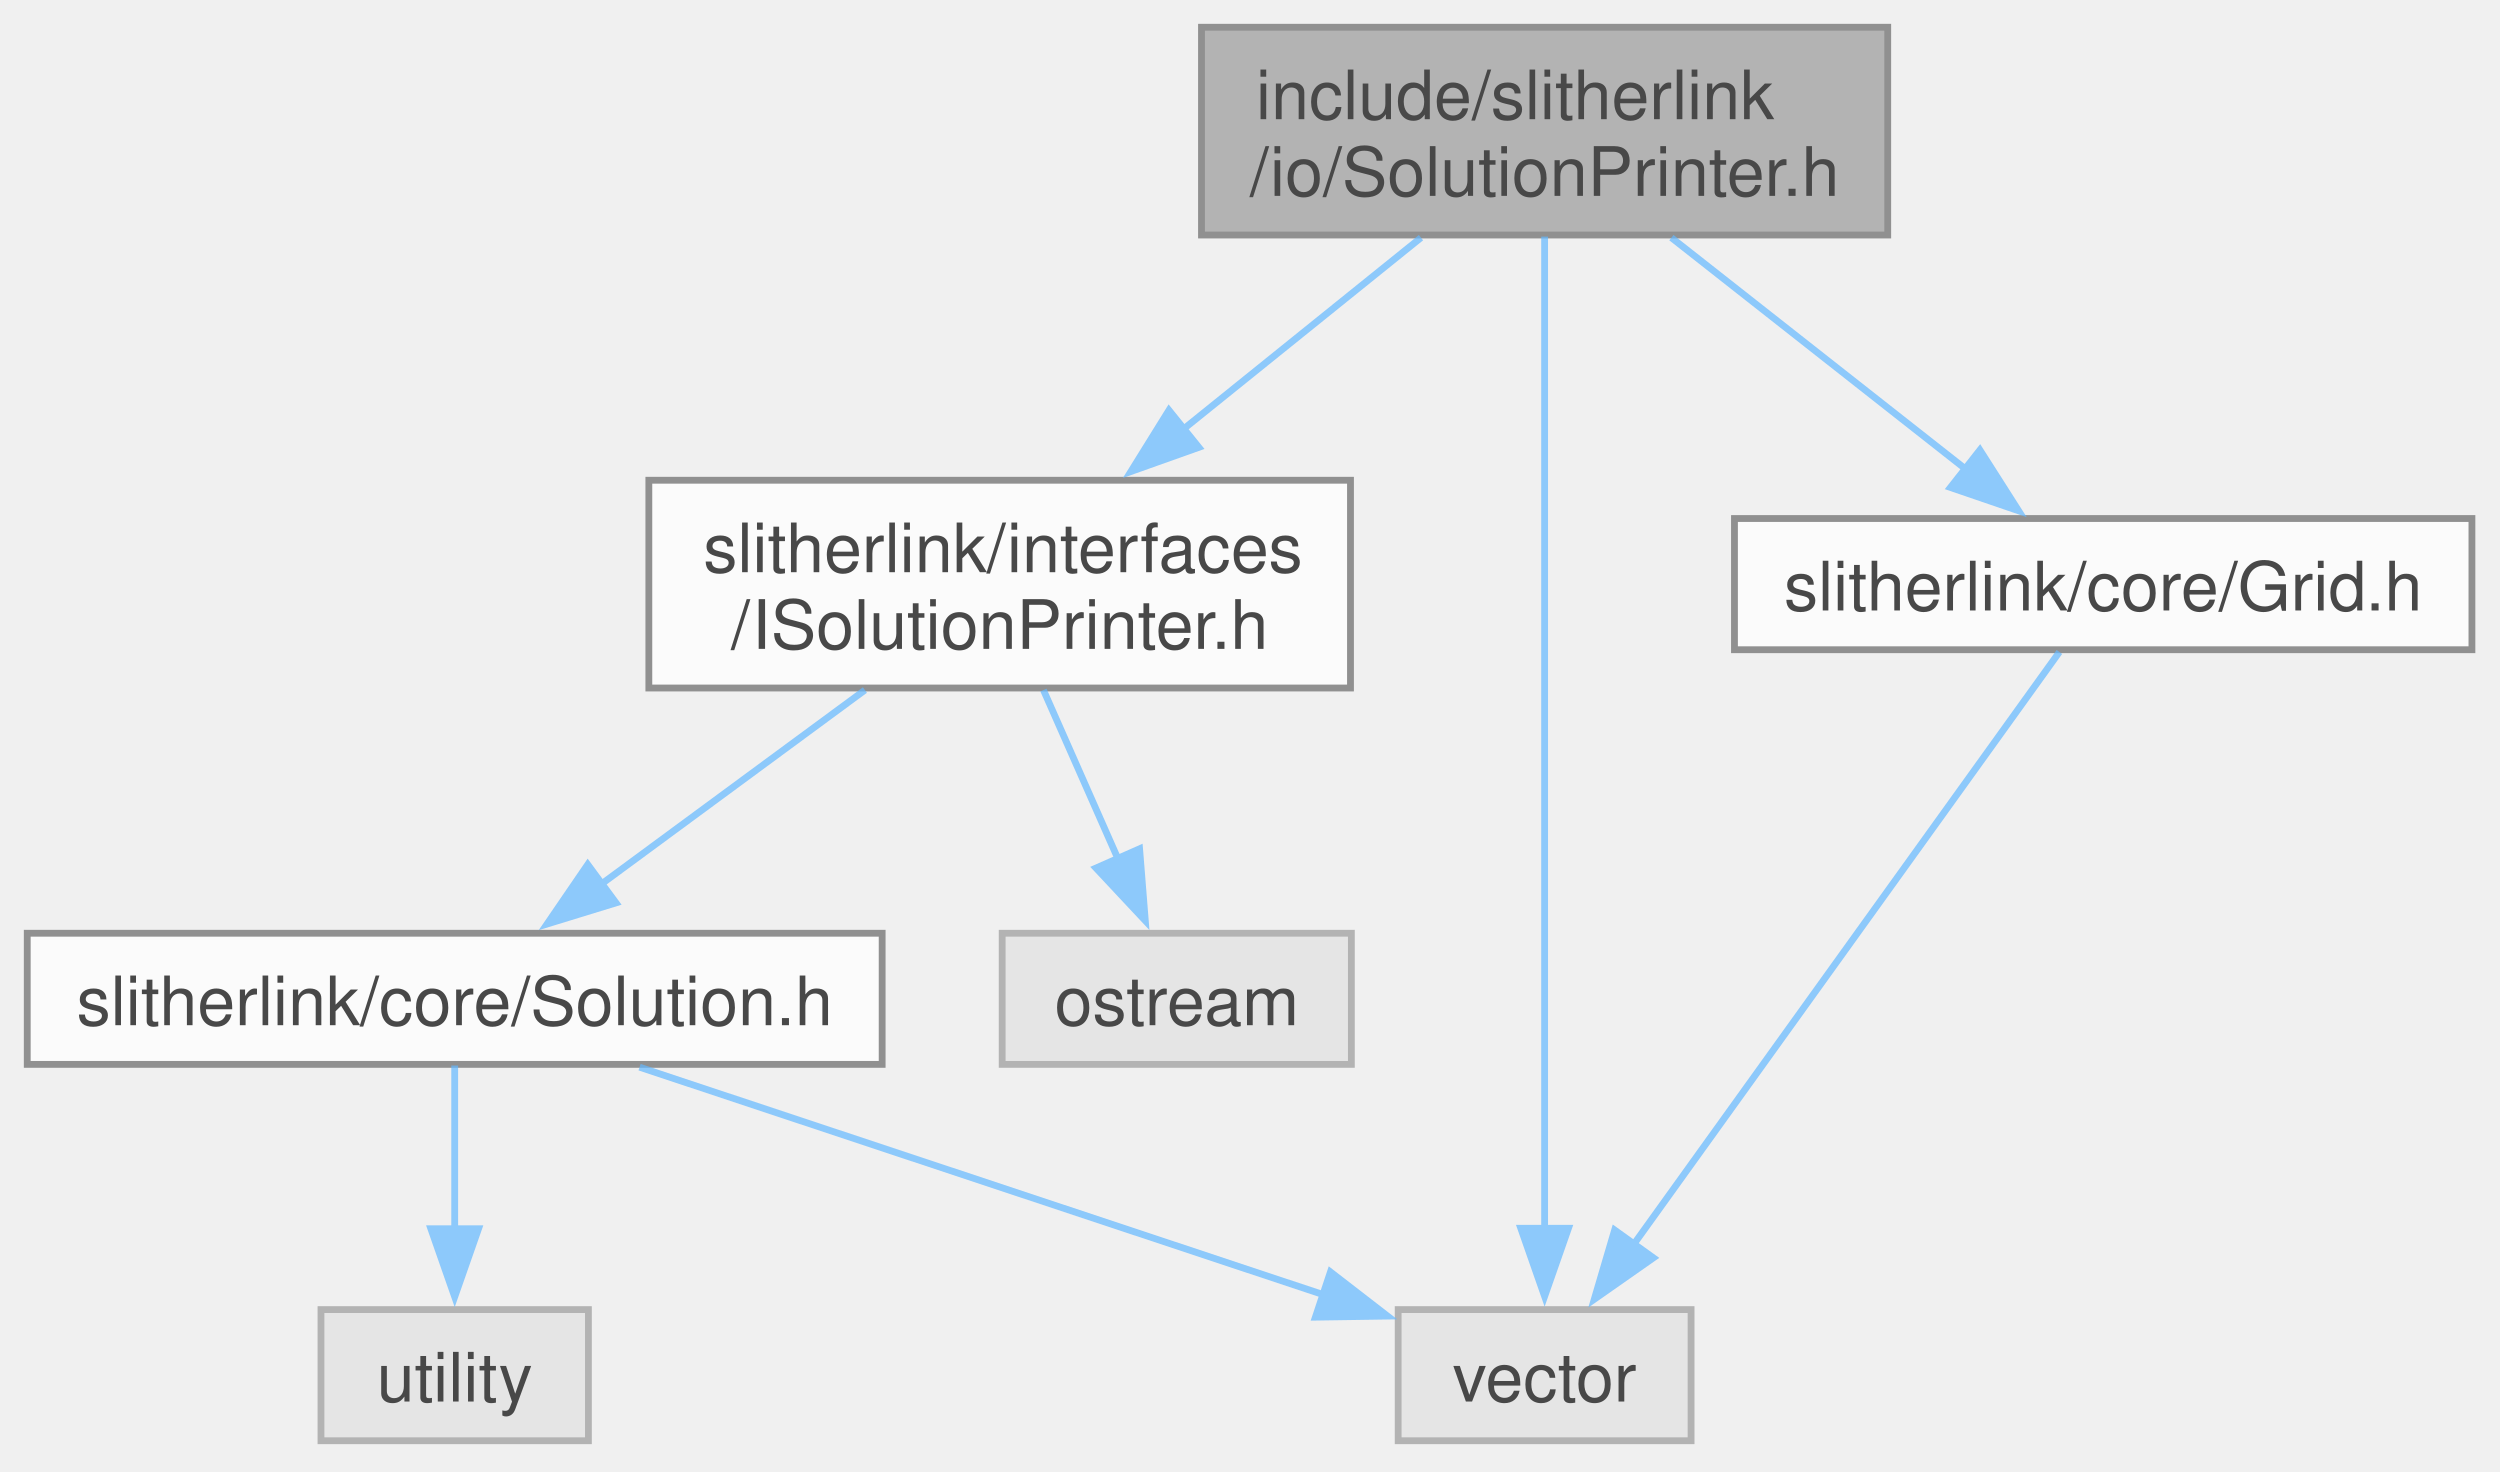
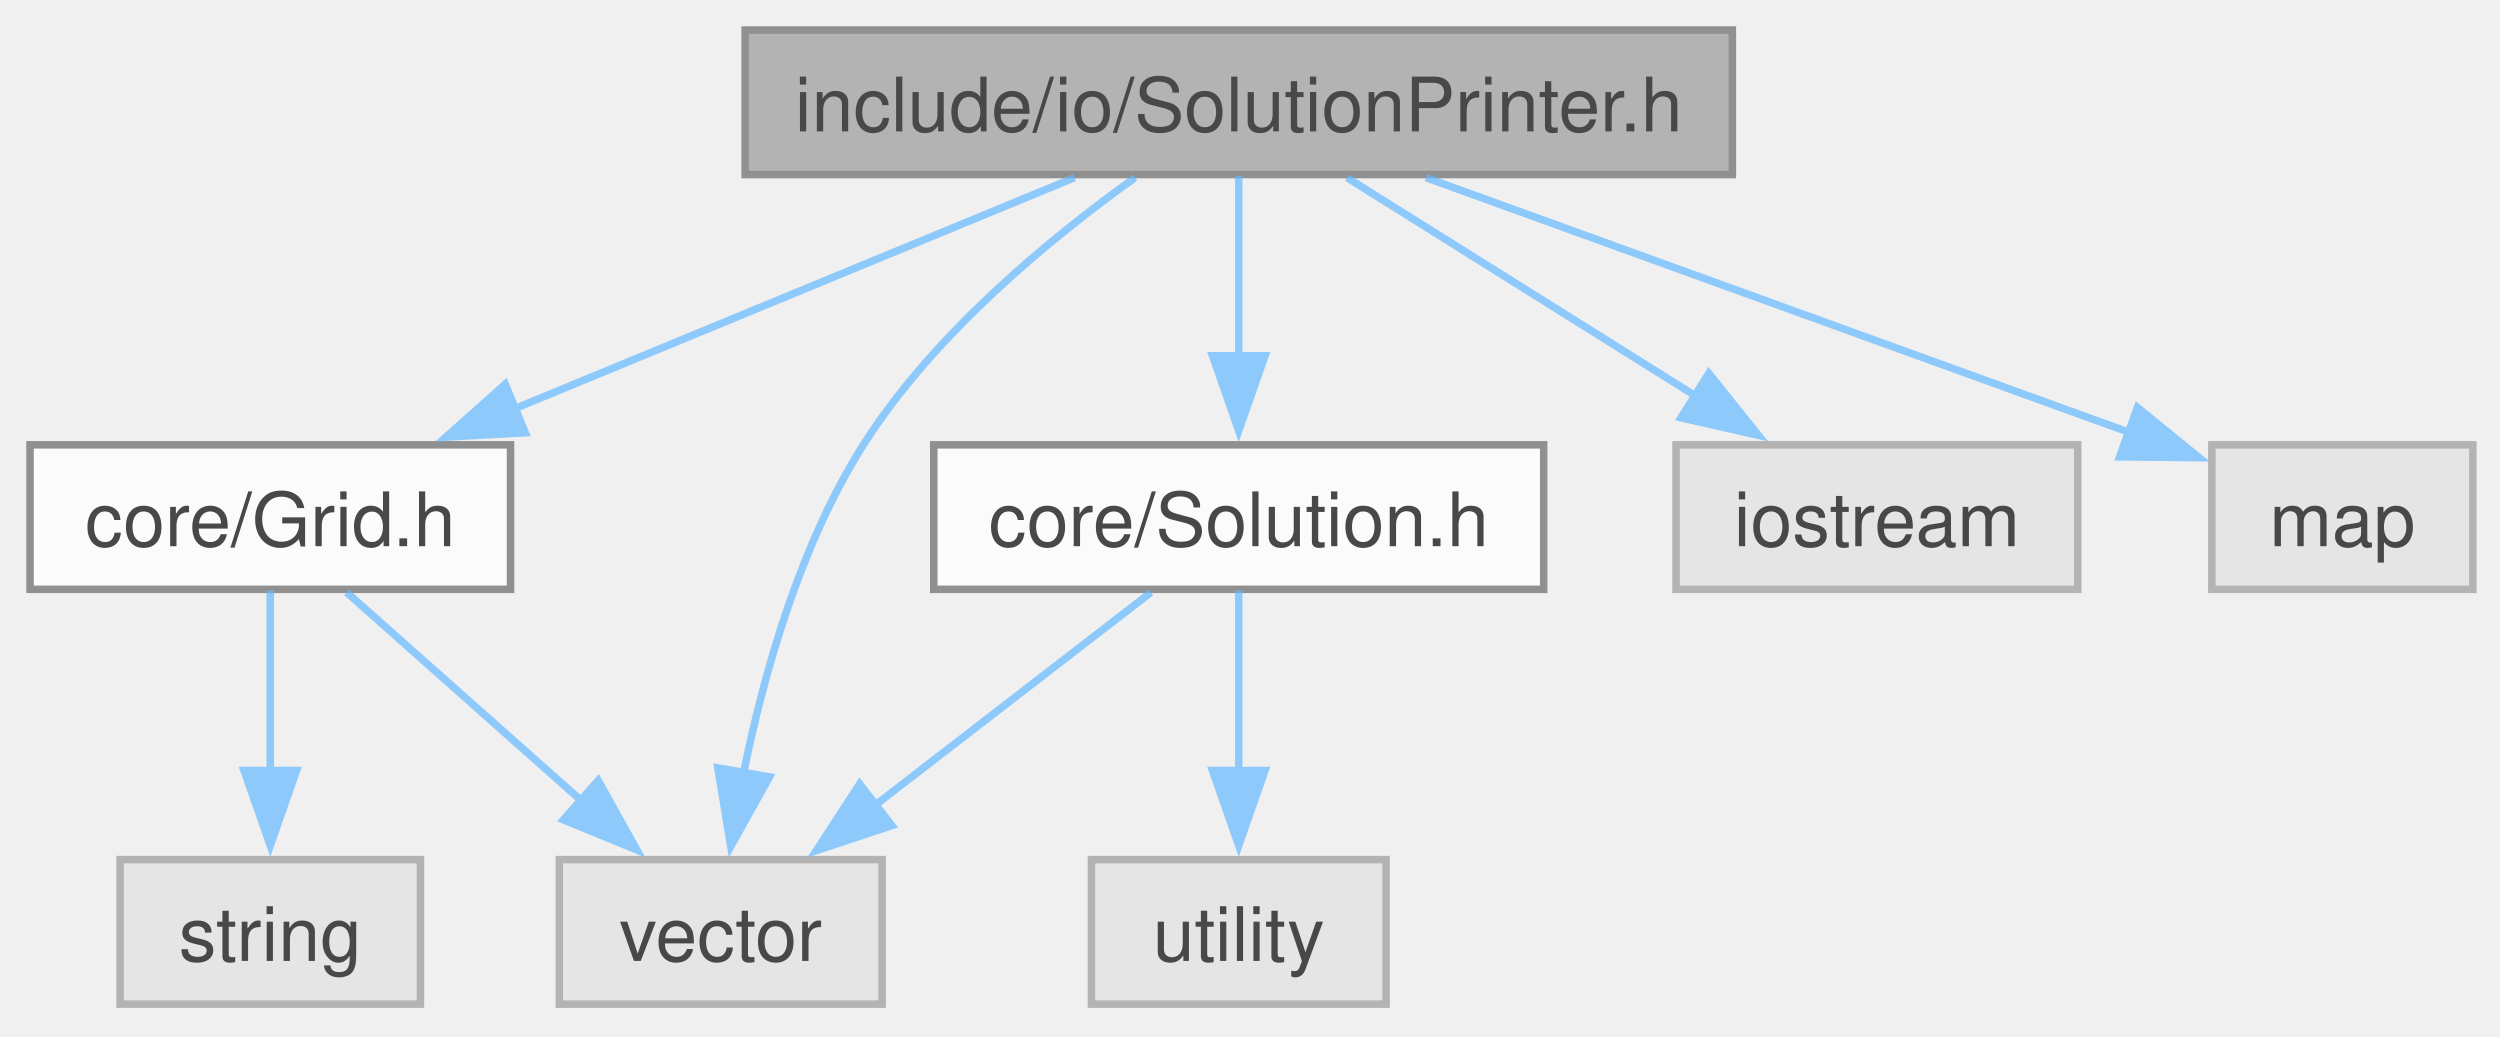
- <svg xmlns="http://www.w3.org/2000/svg" xmlns:xlink="http://www.w3.org/1999/xlink" width="367pt" height="216pt" viewBox="0.00 0.00 367.00 216.00">
+ <svg xmlns="http://www.w3.org/2000/svg" xmlns:xlink="http://www.w3.org/1999/xlink" width="333pt" height="138pt" viewBox="0.00 0.00 333.00 138.00">
  <svg id="main" version="1.1" xml:space="preserve">
    <style type="text/css">
.node, .edge {opacity: 0.7;}
.node.selected, .edge.selected {opacity: 1;}
.edge:hover path { stroke: red; }
.edge:hover polygon { stroke: red; fill: red; }
</style>
    <svg id="graph" class="graph">
-       <g id="graph0" class="graph" transform="scale(1 1) rotate(0) translate(4 211.5)">
+       <g id="graph0" class="graph" transform="scale(1 1) rotate(0) translate(4 133.75)">
        <g id="Node000001" class="node">
          <g id="a_Node000001">
            <a xlink:title=" ">
-               <polygon fill="#999999" stroke="#666666" points="273.12,-207.5 172.38,-207.5 172.38,-177 273.12,-177 273.12,-207.5" />
-               <text xml:space="preserve" text-anchor="start" x="180.38" y="-194" font-family="Helvetica,sans-Serif" font-size="10.00">include/slitherlink</text>
-               <text xml:space="preserve" text-anchor="middle" x="222.75" y="-182.75" font-family="Helvetica,sans-Serif" font-size="10.00">/io/SolutionPrinter.h</text>
+               <polygon fill="#999999" stroke="#666666" points="226.75,-129.75 95.25,-129.75 95.25,-110.5 226.75,-110.5 226.75,-129.75" />
+               <text xml:space="preserve" text-anchor="middle" x="161" y="-116.25" font-family="Helvetica,sans-Serif" font-size="10.00">include/io/SolutionPrinter.h</text>
            </a>
          </g>
        </g>
        <g id="Node000002" class="node">
          <g id="a_Node000002">
-             <a xlink:href="_i_solution_printer_8h.html" target="_top" xlink:title=" ">
-               <polygon fill="white" stroke="#666666" points="194.25,-141 91.25,-141 91.25,-110.5 194.25,-110.5 194.25,-141" />
-               <text xml:space="preserve" text-anchor="start" x="99.25" y="-127.5" font-family="Helvetica,sans-Serif" font-size="10.00">slitherlink/interfaces</text>
-               <text xml:space="preserve" text-anchor="middle" x="142.75" y="-116.25" font-family="Helvetica,sans-Serif" font-size="10.00">/ISolutionPrinter.h</text>
+             <a xlink:href="_grid_8h.html" target="_top" xlink:title=" ">
+               <polygon fill="white" stroke="#666666" points="64,-74.5 0,-74.5 0,-55.25 64,-55.25 64,-74.5" />
+               <text xml:space="preserve" text-anchor="middle" x="32" y="-61" font-family="Helvetica,sans-Serif" font-size="10.00">core/Grid.h</text>
            </a>
          </g>
        </g>
        <g id="edge1_Node000001_Node000002" class="edge">
          <g id="a_edge1_Node000001_Node000002">
            <a xlink:title=" ">
-               <path fill="none" stroke="#63b8ff" d="M204.6,-176.61C194.27,-168.28 181.13,-157.69 169.62,-148.42" />
-               <polygon fill="#63b8ff" stroke="#63b8ff" points="171.99,-145.83 162.01,-142.28 167.6,-151.28 171.99,-145.83" />
+               <path fill="none" stroke="#63b8ff" d="M139.12,-110.09C118.64,-101.64 87.79,-88.9 64.44,-79.27" />
+               <polygon fill="#63b8ff" stroke="#63b8ff" points="65.97,-76.11 55.39,-75.53 63.3,-82.58 65.97,-76.11" />
+             </a>
+           </g>
+         </g>
+         <g id="Node000003" class="node">
+           <g id="a_Node000003">
+             <a xlink:title=" ">
+               <polygon fill="#e0e0e0" stroke="#999999" points="113.5,-19.25 70.5,-19.25 70.5,0 113.5,0 113.5,-19.25" />
+               <text xml:space="preserve" text-anchor="middle" x="92" y="-5.75" font-family="Helvetica,sans-Serif" font-size="10.00">vector</text>
+             </a>
+           </g>
+         </g>
+         <g id="edge8_Node000001_Node000003" class="edge">
+           <g id="a_edge8_Node000001_Node000003">
+             <a xlink:title=" ">
+               <path fill="none" stroke="#63b8ff" d="M147.19,-110.09C135.91,-102.02 120.35,-89.23 111,-74.5 102.54,-61.18 97.7,-43.92 95.03,-30.7" />
+               <polygon fill="#63b8ff" stroke="#63b8ff" points="98.5,-30.26 93.34,-21.01 91.61,-31.47 98.5,-30.26" />
            </a>
          </g>
        </g>
        <g id="Node000005" class="node">
          <g id="a_Node000005">
-             <a xlink:title=" ">
-               <polygon fill="#e0e0e0" stroke="#999999" points="244.25,-19.25 201.25,-19.25 201.25,0 244.25,0 244.25,-19.25" />
-               <text xml:space="preserve" text-anchor="middle" x="222.75" y="-5.75" font-family="Helvetica,sans-Serif" font-size="10.00">vector</text>
+             <a xlink:href="_solution_8h.html" target="_top" xlink:title=" ">
+               <polygon fill="white" stroke="#666666" points="201.62,-74.5 120.38,-74.5 120.38,-55.25 201.62,-55.25 201.62,-74.5" />
+               <text xml:space="preserve" text-anchor="middle" x="161" y="-61" font-family="Helvetica,sans-Serif" font-size="10.00">core/Solution.h</text>
            </a>
          </g>
        </g>
-         <g id="edge8_Node000001_Node000005" class="edge">
-           <g id="a_edge8_Node000001_Node000005">
+         <g id="edge4_Node000001_Node000005" class="edge">
+           <g id="a_edge4_Node000001_Node000005">
            <a xlink:title=" ">
-               <path fill="none" stroke="#63b8ff" d="M222.75,-176.77C222.75,-144.72 222.75,-67.7 222.75,-30.89" />
-               <polygon fill="#63b8ff" stroke="#63b8ff" points="226.25,-31.19 222.75,-21.19 219.25,-31.19 226.25,-31.19" />
+               <path fill="none" stroke="#63b8ff" d="M161,-110.33C161,-103.82 161,-94.67 161,-86.37" />
+               <polygon fill="#63b8ff" stroke="#63b8ff" points="164.5,-86.37 161,-76.37 157.5,-86.37 164.5,-86.37" />
            </a>
          </g>
        </g>
        <g id="Node000007" class="node">
          <g id="a_Node000007">
-             <a xlink:href="_grid_8h.html" target="_top" xlink:title=" ">
-               <polygon fill="white" stroke="#666666" points="358.88,-135.38 250.62,-135.38 250.62,-116.12 358.88,-116.12 358.88,-135.38" />
-               <text xml:space="preserve" text-anchor="middle" x="304.75" y="-121.88" font-family="Helvetica,sans-Serif" font-size="10.00">slitherlink/core/Grid.h</text>
+             <a xlink:title=" ">
+               <polygon fill="#e0e0e0" stroke="#999999" points="272.75,-74.5 219.25,-74.5 219.25,-55.25 272.75,-55.25 272.75,-74.5" />
+               <text xml:space="preserve" text-anchor="middle" x="246" y="-61" font-family="Helvetica,sans-Serif" font-size="10.00">iostream</text>
            </a>
          </g>
        </g>
-         <g id="edge6_Node000001_Node000007" class="edge">
-           <g id="a_edge6_Node000001_Node000007">
+         <g id="edge7_Node000001_Node000007" class="edge">
+           <g id="a_edge7_Node000001_Node000007">
            <a xlink:title=" ">
-               <path fill="none" stroke="#63b8ff" d="M241.36,-176.61C254.29,-166.44 271.5,-152.91 284.73,-142.5" />
-               <polygon fill="#63b8ff" stroke="#63b8ff" points="286.65,-145.44 292.34,-136.51 282.32,-139.94 286.65,-145.44" />
+               <path fill="none" stroke="#63b8ff" d="M175.42,-110.09C188.12,-102.14 206.87,-90.39 221.86,-81" />
+               <polygon fill="#63b8ff" stroke="#63b8ff" points="223.61,-84.03 230.23,-75.76 219.9,-78.1 223.61,-84.03" />
            </a>
          </g>
        </g>
-         <g id="Node000003" class="node">
-           <g id="a_Node000003">
-             <a xlink:href="_solution_8h.html" target="_top" xlink:title=" ">
-               <polygon fill="white" stroke="#666666" points="125.5,-74.5 0,-74.5 0,-55.25 125.5,-55.25 125.5,-74.5" />
-               <text xml:space="preserve" text-anchor="middle" x="62.75" y="-61" font-family="Helvetica,sans-Serif" font-size="10.00">slitherlink/core/Solution.h</text>
+         <g id="Node000008" class="node">
+           <g id="a_Node000008">
+             <a xlink:title=" ">
+               <polygon fill="#e0e0e0" stroke="#999999" points="325.38,-74.5 290.62,-74.5 290.62,-55.25 325.38,-55.25 325.38,-74.5" />
+               <text xml:space="preserve" text-anchor="middle" x="308" y="-61" font-family="Helvetica,sans-Serif" font-size="10.00">map</text>
+             </a>
+           </g>
+         </g>
+         <g id="edge9_Node000001_Node000008" class="edge">
+           <g id="a_edge9_Node000001_Node000008">
+             <a xlink:title=" ">
+               <path fill="none" stroke="#63b8ff" d="M185.94,-110.09C211.88,-100.69 252.44,-86 279.6,-76.16" />
+               <polygon fill="#63b8ff" stroke="#63b8ff" points="280.71,-79.48 288.92,-72.79 278.33,-72.9 280.71,-79.48" />
            </a>
          </g>
        </g>
        <g id="edge2_Node000002_Node000003" class="edge">
          <g id="a_edge2_Node000002_Node000003">
            <a xlink:title=" ">
-               <path fill="none" stroke="#63b8ff" d="M122.97,-110.2C111.15,-101.49 96.11,-90.43 84.03,-81.53" />
-               <polygon fill="#63b8ff" stroke="#63b8ff" points="86.43,-78.96 76.3,-75.85 82.28,-84.59 86.43,-78.96" />
+               <path fill="none" stroke="#63b8ff" d="M42.18,-54.84C50.76,-47.22 63.27,-36.12 73.6,-26.95" />
+               <polygon fill="#63b8ff" stroke="#63b8ff" points="75.68,-29.79 80.84,-20.53 71.04,-24.55 75.68,-29.79" />
+             </a>
+           </g>
+         </g>
+         <g id="Node000004" class="node">
+           <g id="a_Node000004">
+             <a xlink:title=" ">
+               <polygon fill="#e0e0e0" stroke="#999999" points="52,-19.25 12,-19.25 12,0 52,0 52,-19.25" />
+               <text xml:space="preserve" text-anchor="middle" x="32" y="-5.75" font-family="Helvetica,sans-Serif" font-size="10.00">string</text>
+             </a>
+           </g>
+         </g>
+         <g id="edge3_Node000002_Node000004" class="edge">
+           <g id="a_edge3_Node000002_Node000004">
+             <a xlink:title=" ">
+               <path fill="none" stroke="#63b8ff" d="M32,-55.08C32,-48.57 32,-39.42 32,-31.12" />
+               <polygon fill="#63b8ff" stroke="#63b8ff" points="35.5,-31.12 32,-21.12 28.5,-31.12 35.5,-31.12" />
+             </a>
+           </g>
+         </g>
+         <g id="edge5_Node000005_Node000003" class="edge">
+           <g id="a_edge5_Node000005_Node000003">
+             <a xlink:title=" ">
+               <path fill="none" stroke="#63b8ff" d="M149.3,-54.84C139.22,-47.07 124.46,-35.67 112.44,-26.4" />
+               <polygon fill="#63b8ff" stroke="#63b8ff" points="114.79,-23.79 104.73,-20.45 110.51,-29.33 114.79,-23.79" />
            </a>
          </g>
        </g>
        <g id="Node000006" class="node">
          <g id="a_Node000006">
            <a xlink:title=" ">
-               <polygon fill="#e0e0e0" stroke="#999999" points="194.38,-74.5 143.12,-74.5 143.12,-55.25 194.38,-55.25 194.38,-74.5" />
-               <text xml:space="preserve" text-anchor="middle" x="168.75" y="-61" font-family="Helvetica,sans-Serif" font-size="10.00">ostream</text>
+               <polygon fill="#e0e0e0" stroke="#999999" points="180.62,-19.25 141.38,-19.25 141.38,0 180.62,0 180.62,-19.25" />
+               <text xml:space="preserve" text-anchor="middle" x="161" y="-5.75" font-family="Helvetica,sans-Serif" font-size="10.00">utility</text>
            </a>
          </g>
        </g>
-         <g id="edge5_Node000002_Node000006" class="edge">
-           <g id="a_edge5_Node000002_Node000006">
+         <g id="edge6_Node000005_Node000006" class="edge">
+           <g id="a_edge6_Node000005_Node000006">
            <a xlink:title=" ">
-               <path fill="none" stroke="#63b8ff" d="M149.18,-110.2C152.49,-102.7 156.57,-93.45 160.15,-85.35" />
-               <polygon fill="#63b8ff" stroke="#63b8ff" points="163.29,-86.9 164.13,-76.34 156.89,-84.07 163.29,-86.9" />
-             </a>
-           </g>
-         </g>
-         <g id="Node000004" class="node">
-           <g id="a_Node000004">
-             <a xlink:title=" ">
-               <polygon fill="#e0e0e0" stroke="#999999" points="82.38,-19.25 43.12,-19.25 43.12,0 82.38,0 82.38,-19.25" />
-               <text xml:space="preserve" text-anchor="middle" x="62.75" y="-5.75" font-family="Helvetica,sans-Serif" font-size="10.00">utility</text>
-             </a>
-           </g>
-         </g>
-         <g id="edge3_Node000003_Node000004" class="edge">
-           <g id="a_edge3_Node000003_Node000004">
-             <a xlink:title=" ">
-               <path fill="none" stroke="#63b8ff" d="M62.75,-55.08C62.75,-48.57 62.75,-39.42 62.75,-31.12" />
-               <polygon fill="#63b8ff" stroke="#63b8ff" points="66.25,-31.12 62.75,-21.12 59.25,-31.12 66.25,-31.12" />
-             </a>
-           </g>
-         </g>
-         <g id="edge4_Node000003_Node000005" class="edge">
-           <g id="a_edge4_Node000003_Node000005">
-             <a xlink:title=" ">
-               <path fill="none" stroke="#63b8ff" d="M89.89,-54.84C117.72,-45.58 160.99,-31.18 190.54,-21.35" />
-               <polygon fill="#63b8ff" stroke="#63b8ff" points="191.31,-24.78 199.69,-18.3 189.1,-18.14 191.31,-24.78" />
-             </a>
-           </g>
-         </g>
-         <g id="edge7_Node000007_Node000005" class="edge">
-           <g id="a_edge7_Node000007_Node000005">
-             <a xlink:title=" ">
-               <path fill="none" stroke="#63b8ff" d="M298.32,-115.79C284.84,-97.04 253.45,-53.35 235.65,-28.58" />
-               <polygon fill="#63b8ff" stroke="#63b8ff" points="238.72,-26.85 230.04,-20.77 233.03,-30.93 238.72,-26.85" />
+               <path fill="none" stroke="#63b8ff" d="M161,-55.08C161,-48.57 161,-39.42 161,-31.12" />
+               <polygon fill="#63b8ff" stroke="#63b8ff" points="164.5,-31.12 161,-21.12 157.5,-31.12 164.5,-31.12" />
            </a>
          </g>
        </g>
      </g>
    </svg>
  </svg>
  <style type="text/css">

[data-mouse-over-selected='false'] { opacity: 0.7; }
[data-mouse-over-selected='true']  { opacity: 1.0; }

</style>
</svg>
